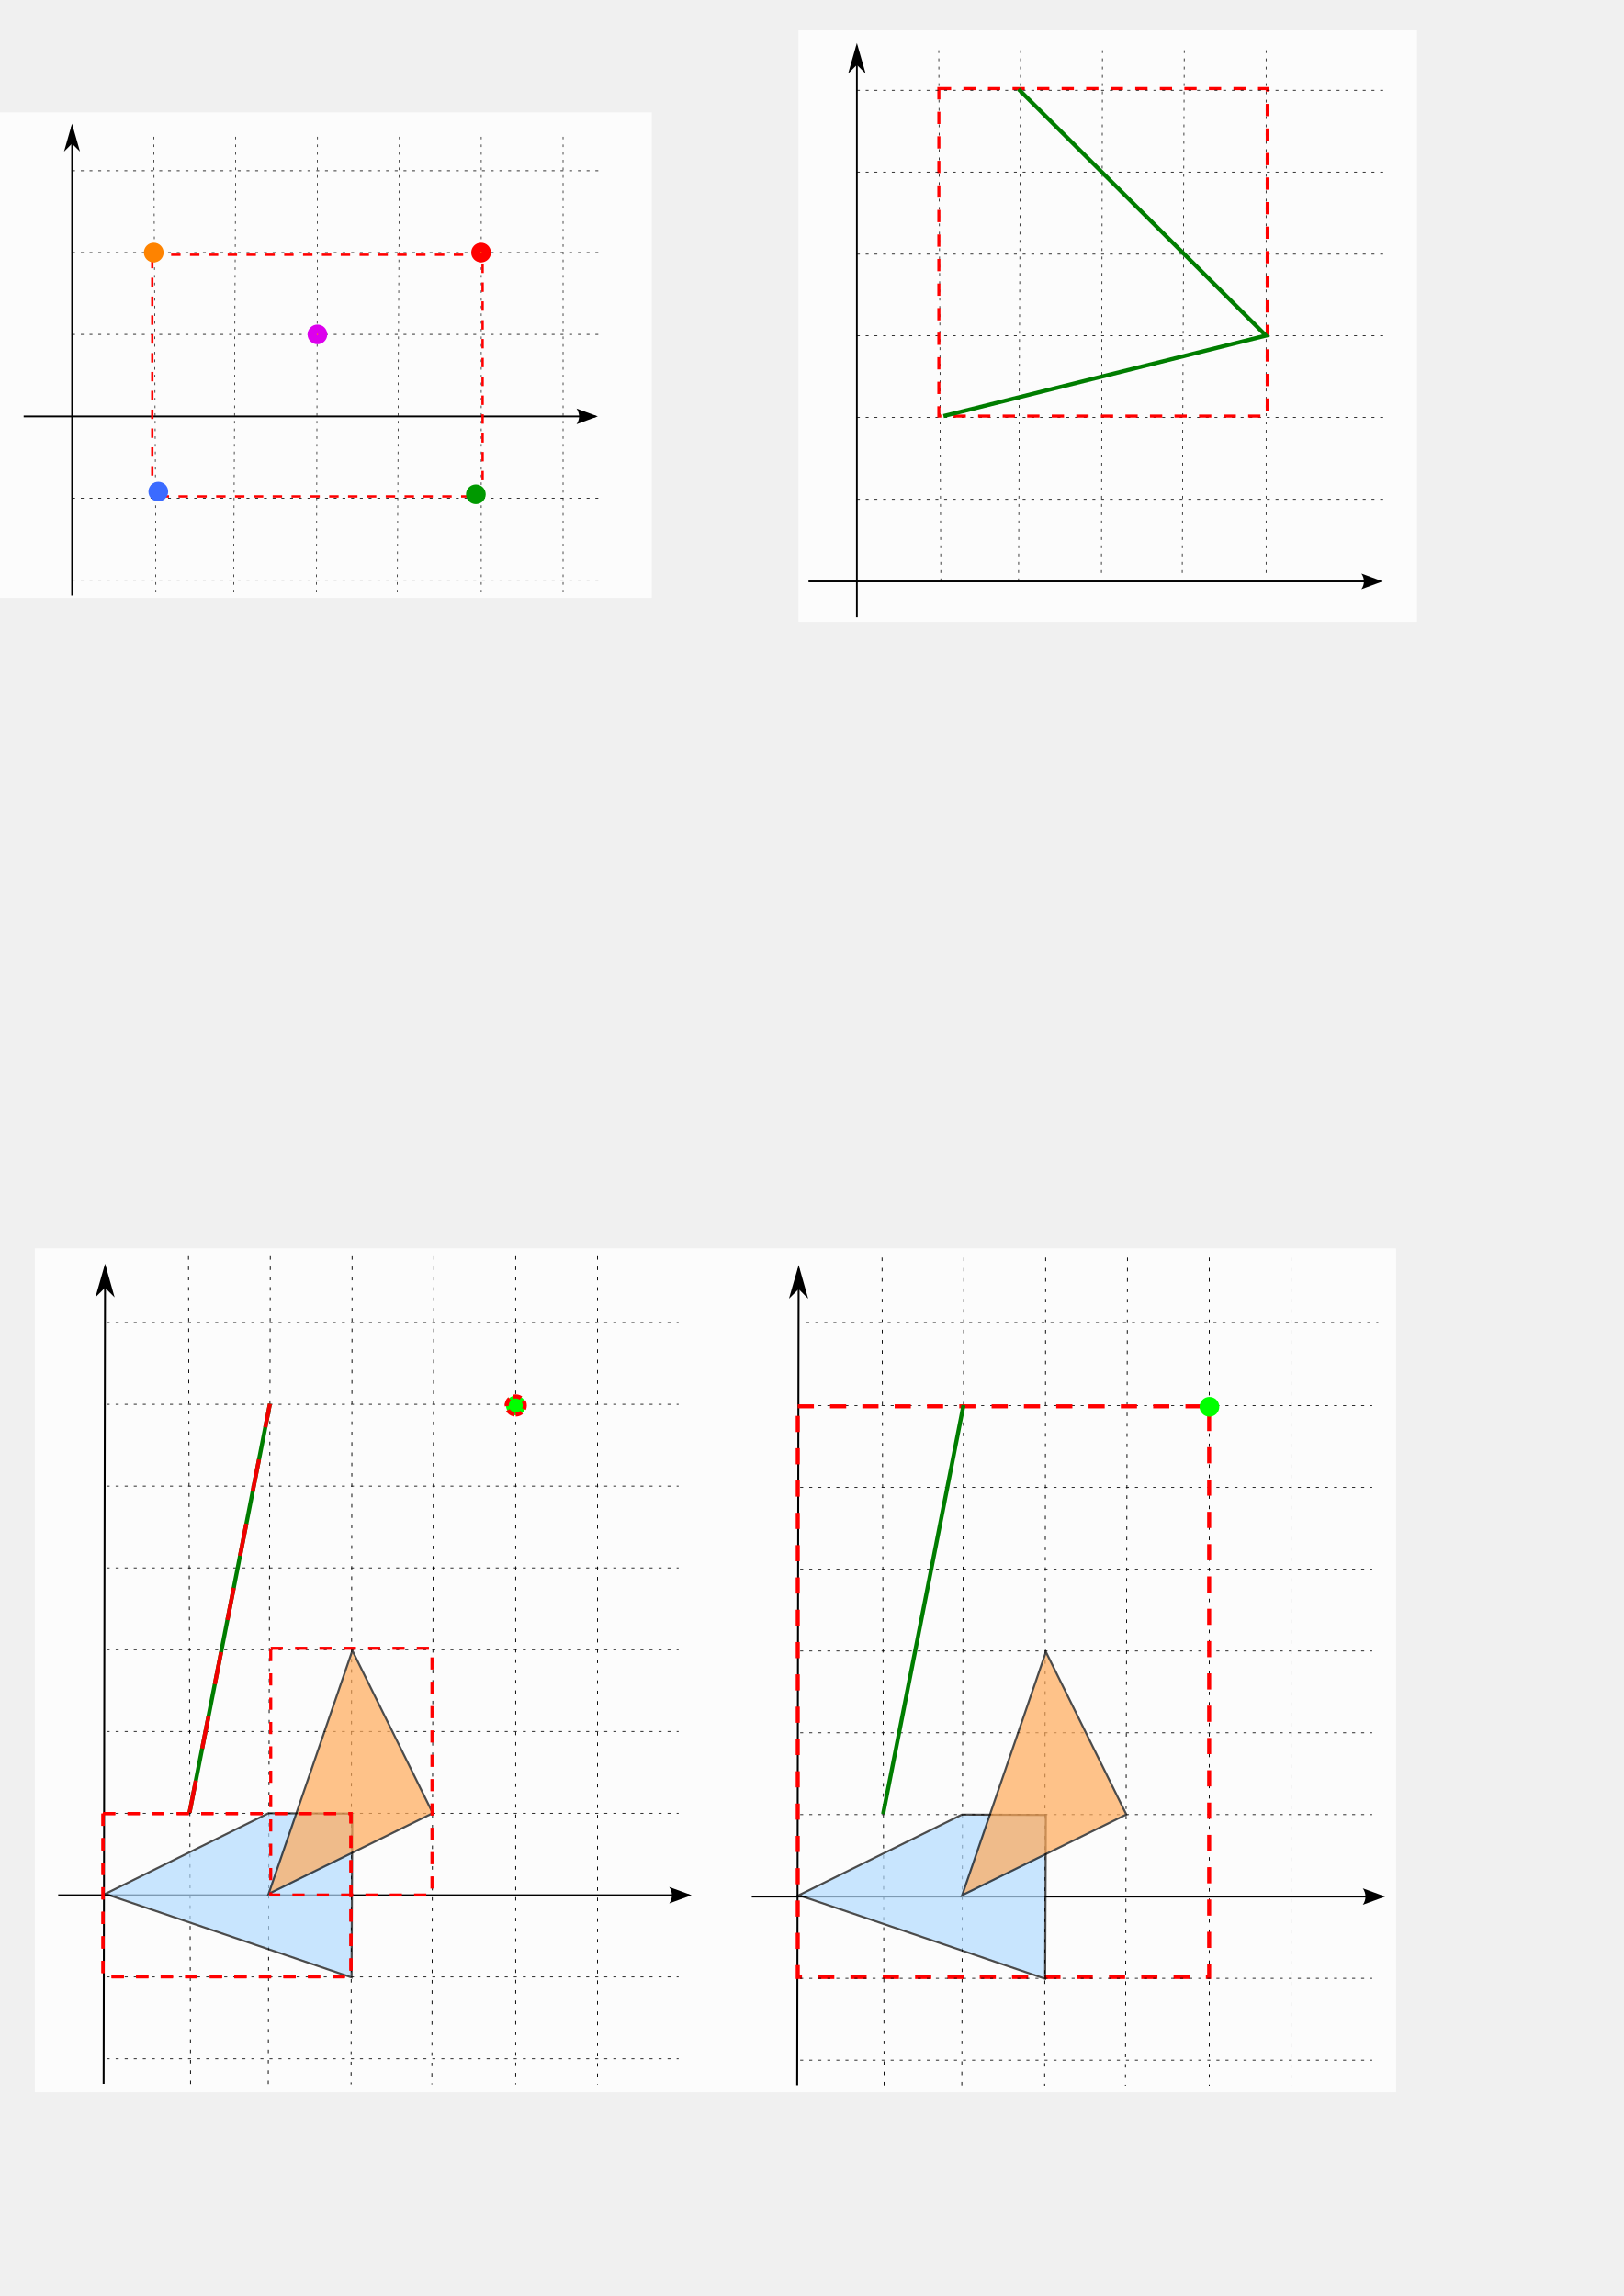
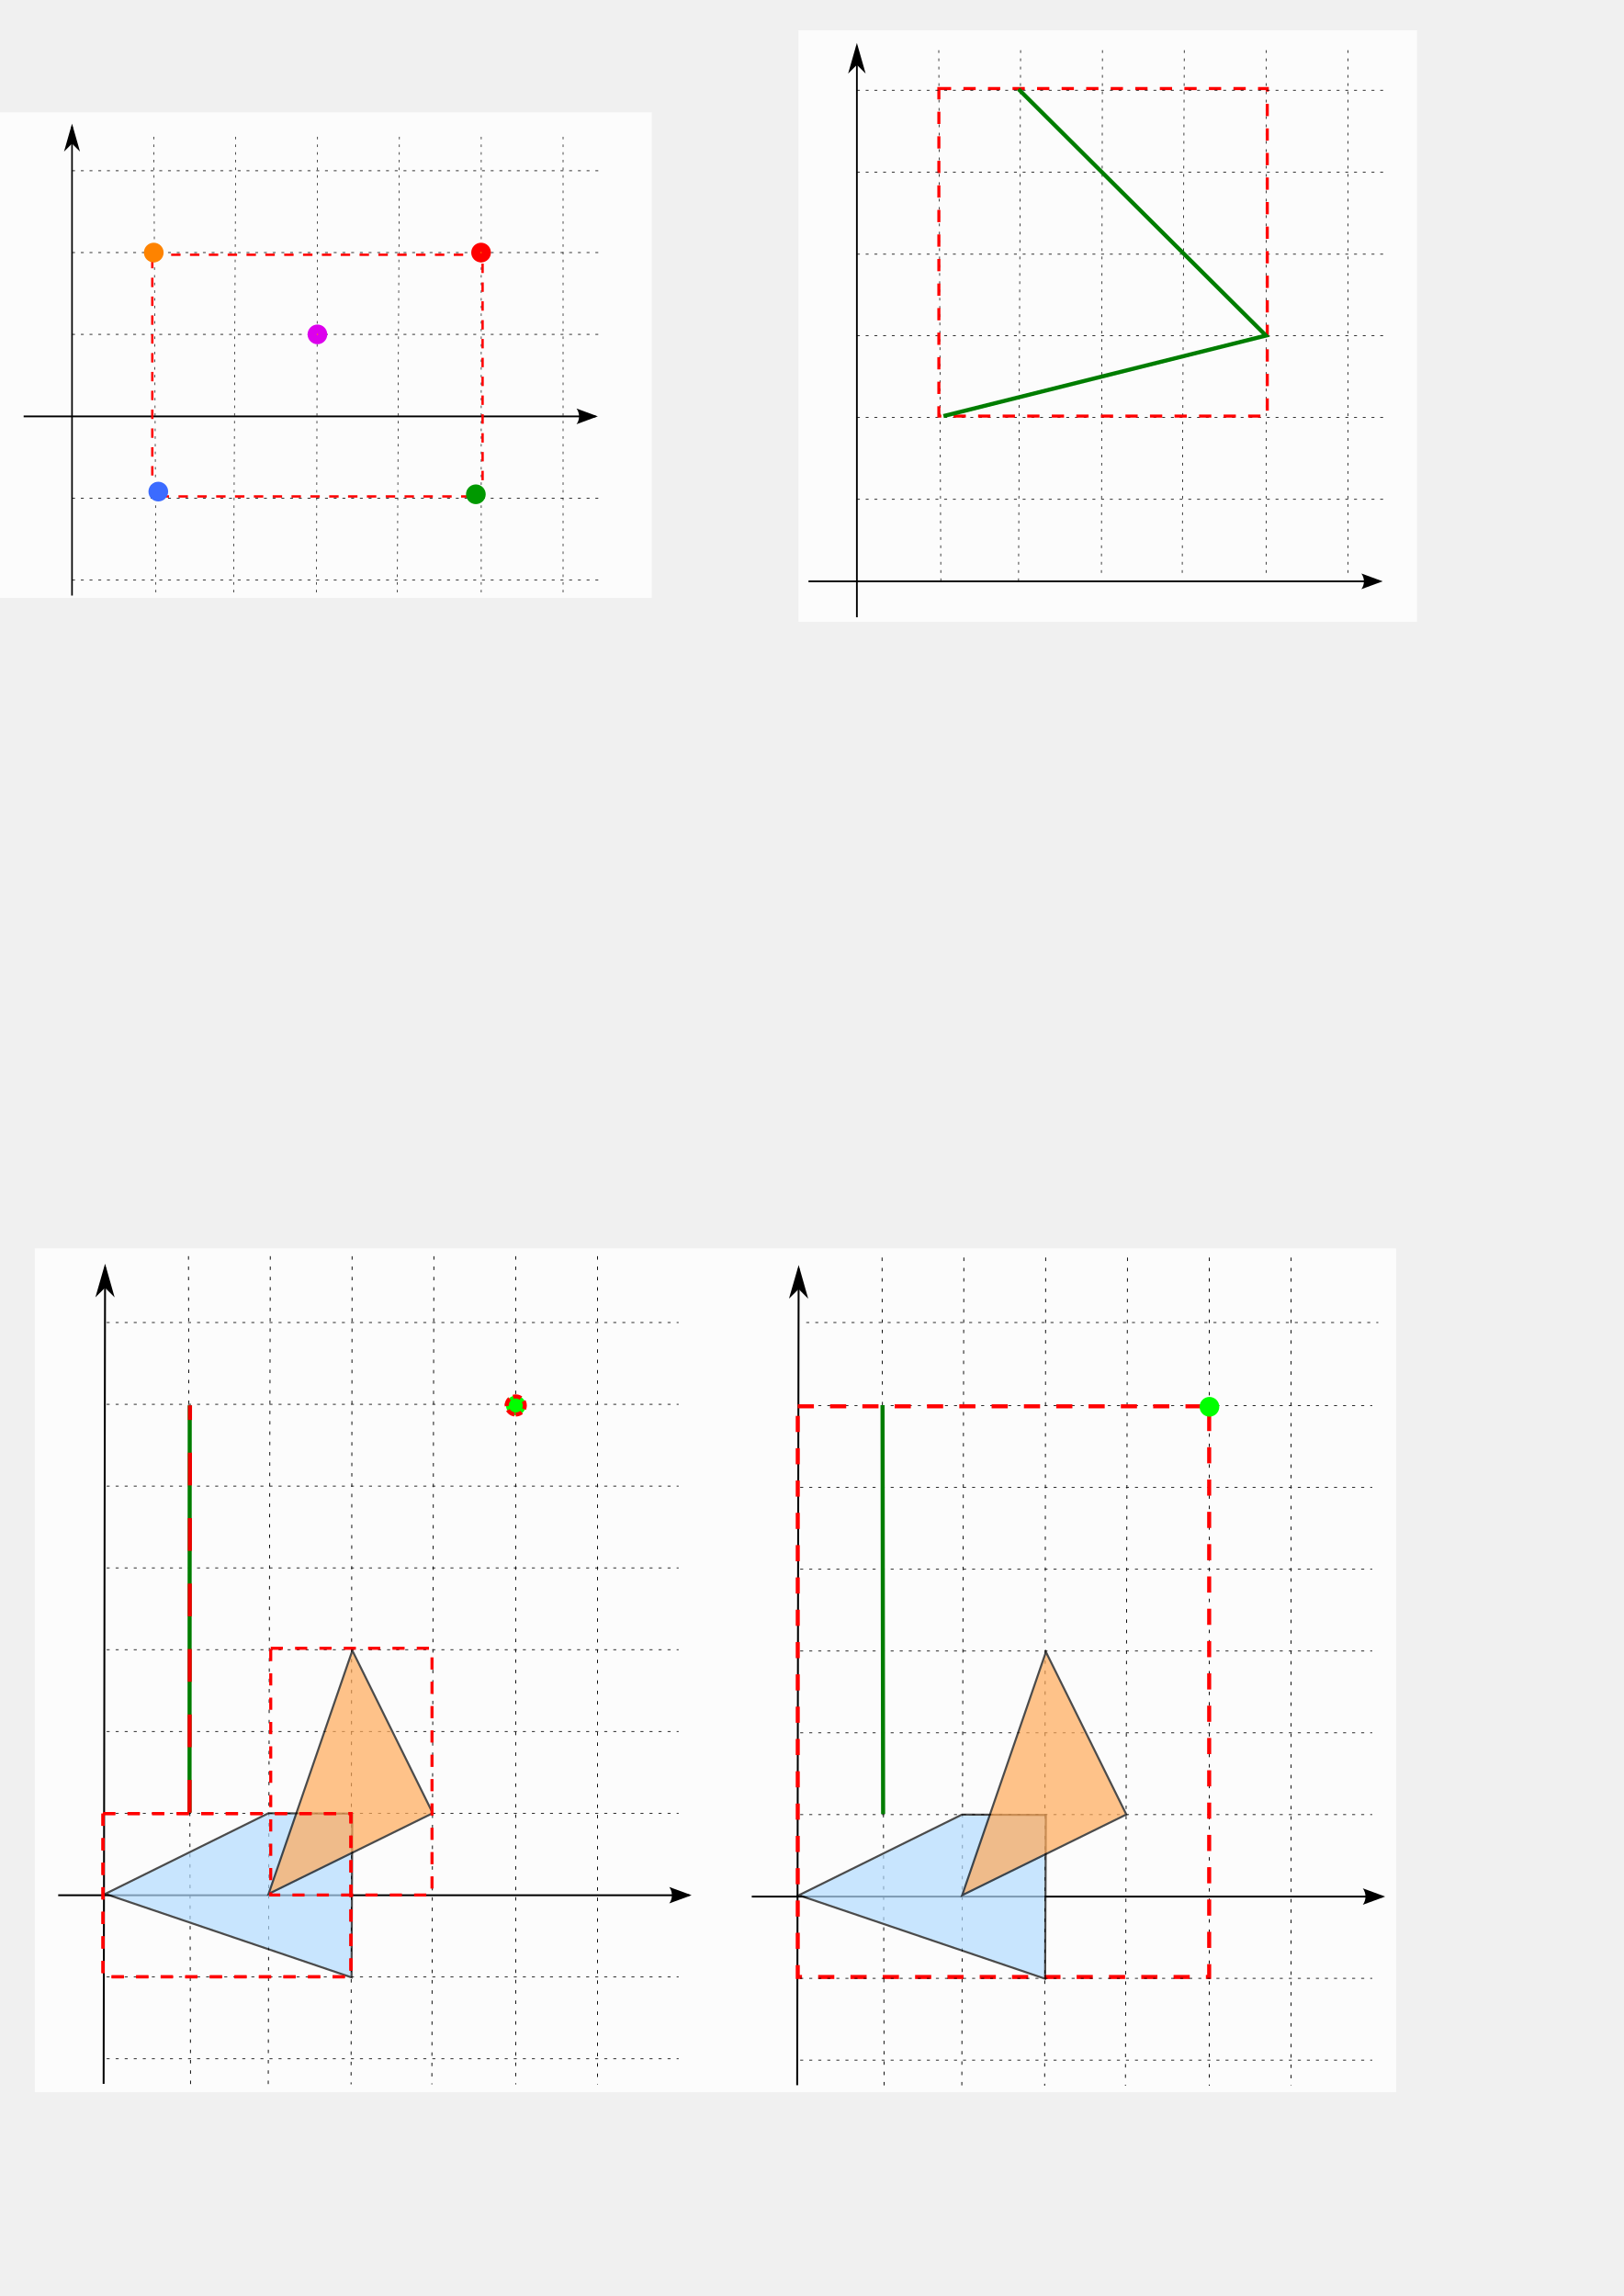
<svg xmlns="http://www.w3.org/2000/svg" xmlns:ns1="http://www.openswatchbook.org/uri/2009/osb" width="210mm" height="297mm" id="svg2" version="1.1">
  <defs id="defs4">
    <linearGradient id="linearGradient4354" ns1:paint="solid">
      <stop style="stop-color:#000000;stop-opacity:1;" offset="0" id="stop4356" />
    </linearGradient>
    <marker orient="auto" refY="0.0" refX="0.0" id="Arrow1Lstart" style="overflow:visible">
      <path id="path3824" d="M 0.0,0.0 L 5.0,-5.0 L -12.5,0.0 L 5.0,5.0 L 0.0,0.0 z " style="fill-rule:evenodd;stroke:#000000;stroke-width:1.0pt" transform="scale(0.8) translate(12.5,0)" />
    </marker>
    <marker orient="auto" refY="0.0" refX="0.0" id="Arrow2Lend" style="overflow:visible;">
      <path id="path3845" style="fill-rule:evenodd;stroke-width:0.625;stroke-linejoin:round;" d="M 8.719,4.034 L -2.207,0.016 L 8.719,-4.002 C 6.973,-1.63 6.983,1.616 8.719,4.034 z " transform="scale(1.1) rotate(180) translate(1,0)" />
    </marker>
    <marker orient="auto" refY="0" refX="0" id="Arrow2Lend-2" style="overflow:visible">
      <path id="path3845-1" style="fill-rule:evenodd;stroke-width:0.625;stroke-linejoin:round" d="M 8.719,4.034 -2.207,0.016 8.719,-4.002 c -1.745,2.372 -1.735,5.617 -6e-7,8.035 z" transform="matrix(-1.1,0,0,-1.1,-1.1,0)" />
    </marker>
    <marker orient="auto" refY="0" refX="0" id="Arrow1Lstart-4" style="overflow:visible">
      <path id="path3824-1" d="M 0,0 5,-5 -12.5,0 5,5 0,0 z" style="fill-rule:evenodd;stroke:#000000;stroke-width:1pt" transform="matrix(0.8,0,0,0.8,10,0)" />
    </marker>
    <marker orient="auto" refY="0" refX="0" id="Arrow2Lend-6" style="overflow:visible">
      <path id="path3845-2" style="fill-rule:evenodd;stroke-width:0.625;stroke-linejoin:round" d="M 8.719,4.034 -2.207,0.016 8.719,-4.002 c -1.745,2.372 -1.735,5.617 -6e-7,8.035 z" transform="matrix(-1.1,0,0,-1.1,-1.1,0)" />
    </marker>
    <marker orient="auto" refY="0" refX="0" id="Arrow1Lstart-2" style="overflow:visible">
      <path id="path3824-6" d="M 0,0 5,-5 -12.5,0 5,5 0,0 z" style="fill-rule:evenodd;stroke:#000000;stroke-width:1pt" transform="matrix(0.8,0,0,0.8,10,0)" />
    </marker>
    <marker orient="auto" refY="0" refX="0" id="Arrow2Lend-5" style="overflow:visible">
      <path id="path3845-3" style="fill-rule:evenodd;stroke-width:0.625;stroke-linejoin:round" d="M 8.719,4.034 -2.207,0.016 8.719,-4.002 c -1.745,2.372 -1.735,5.617 -6e-7,8.035 z" transform="matrix(-1.1,0,0,-1.1,-1.1,0)" />
    </marker>
    <marker orient="auto" refY="0" refX="0" id="Arrow1Lstart-3" style="overflow:visible">
      <path id="path3824-0" d="M 0,0 5,-5 -12.5,0 5,5 0,0 z" style="fill-rule:evenodd;stroke:#000000;stroke-width:1pt" transform="matrix(0.8,0,0,0.8,10,0)" />
    </marker>
  </defs>
  <g id="layer6" />
  <g id="layer1" style="display:inline">
    <rect style="opacity:0.8;fill:#ffffff;fill-opacity:1;fill-rule:nonzero;stroke:none" id="rect4177" width="665.417" height="412.56" x="17.02" y="610.331" />
    <path style="fill:none;stroke:#000000;stroke-width:0.926px;stroke-linecap:butt;stroke-linejoin:miter;stroke-opacity:1;marker-start:url(#Arrow1Lstart);marker-end:none" d="m 390.395,620.274 -0.707,399.178" id="path4179" />
    <path style="fill:none;stroke:#000000;stroke-width:0.909px;stroke-linecap:butt;stroke-linejoin:miter;stroke-opacity:1;marker-end:url(#Arrow2Lend)" d="m 367.478,927.245 308.413,0" id="path4181" />
    <path id="path4183" d="m 431.17,614.825 1,404.88" style="fill:none;stroke:#000000;stroke-width:0.42;stroke-linecap:butt;stroke-linejoin:miter;stroke-miterlimit:4;stroke-opacity:1;stroke-dasharray:1.679, 3.359;stroke-dashoffset:0" />
    <path style="fill:none;stroke:#000000;stroke-width:0.42;stroke-linecap:butt;stroke-linejoin:miter;stroke-miterlimit:4;stroke-opacity:1;stroke-dasharray:1.679, 3.359;stroke-dashoffset:0" d="m 471.158,614.825 -1,404.88" id="path4185" />
    <path id="path4187" d="m 511.145,614.825 -0.499,404.879" style="fill:none;stroke:#000000;stroke-width:0.421;stroke-linecap:butt;stroke-linejoin:miter;stroke-miterlimit:4;stroke-opacity:1;stroke-dasharray:1.683, 3.366;stroke-dashoffset:0" />
    <path style="fill:none;stroke:#000000;stroke-width:0.421;stroke-linecap:butt;stroke-linejoin:miter;stroke-miterlimit:4;stroke-opacity:1;stroke-dasharray:1.685, 3.37;stroke-dashoffset:0" d="m 551.132,614.826 -0.998,404.879" id="path4189" />
    <path id="path4191" d="m 591.12,614.825 0,404.879" style="fill:none;stroke:#000000;stroke-width:0.421;stroke-linecap:butt;stroke-linejoin:miter;stroke-miterlimit:4;stroke-opacity:1;stroke-dasharray:1.685, 3.369;stroke-dashoffset:0" />
    <path id="path4193" d="m 391.148,887.168 279.631,0" style="fill:none;stroke:#000000;stroke-width:0.369;stroke-linecap:butt;stroke-linejoin:miter;stroke-miterlimit:4;stroke-opacity:1;stroke-dasharray:1.474, 2.949;stroke-dashoffset:0" />
    <path style="fill:none;stroke:#000000;stroke-width:0.369;stroke-linecap:butt;stroke-linejoin:miter;stroke-miterlimit:4;stroke-opacity:1;stroke-dasharray:1.474, 2.949;stroke-dashoffset:0" d="m 391.148,847.179 279.631,0" id="path4195" />
    <path id="path4197" d="m 391.148,807.191 279.631,0" style="fill:none;stroke:#000000;stroke-width:0.369;stroke-linecap:butt;stroke-linejoin:miter;stroke-miterlimit:4;stroke-opacity:1;stroke-dasharray:1.474, 2.949;stroke-dashoffset:0" />
    <path style="fill:none;stroke:#000000;stroke-width:0.369;stroke-linecap:butt;stroke-linejoin:miter;stroke-miterlimit:4;stroke-opacity:1;stroke-dasharray:1.474, 2.949;stroke-dashoffset:0" d="m 391.148,767.202 279.631,0" id="path4199" />
    <path id="path4201" d="m 391.148,727.214 279.631,0" style="fill:none;stroke:#000000;stroke-width:0.369;stroke-linecap:butt;stroke-linejoin:miter;stroke-miterlimit:4;stroke-opacity:1;stroke-dasharray:1.474, 2.949;stroke-dashoffset:0" />
    <flowRoot xml:space="preserve" id="flowRoot4203" style="font-size:40px;font-style:normal;font-weight:normal;line-height:125%;letter-spacing:0px;word-spacing:0px;fill:#000000;fill-opacity:1;stroke:none;font-family:Sans" transform="matrix(0.6167409,0,0,0.6167409,348.8101,539.5566)">
      <flowRegion id="flowRegion4205">
        <rect id="rect4207" width="121.218" height="48.487" x="487.399" y="626.078" />
      </flowRegion>
      <flowPara id="flowPara4209" style="font-style:italic">x</flowPara>
    </flowRoot>
    <flowRoot transform="matrix(0.2611037,0,0,0.2611037,241.3217,767.8493)" style="font-size:40px;font-style:normal;font-weight:normal;line-height:125%;letter-spacing:0px;word-spacing:0px;fill:#000000;fill-opacity:1;stroke:none;font-family:Sans" id="flowRoot4219" xml:space="preserve">
      <flowRegion id="flowRegion4221">
        <rect y="626.078" x="487.399" height="48.487" width="121.218" id="rect4223" />
      </flowRegion>
      <flowPara style="font-style:italic" id="flowPara4225">0,0</flowPara>
    </flowRoot>
    <path style="fill:none;stroke:#000000;stroke-width:0.421;stroke-linecap:butt;stroke-linejoin:miter;stroke-miterlimit:4;stroke-opacity:1;stroke-dasharray:1.686, 3.372;stroke-dashoffset:0" d="m 631.108,614.826 0,404.878" id="path4235" />
    <path id="path4251" d="m 391.148,687.226 279.631,0" style="fill:none;stroke:#000000;stroke-width:0.369;stroke-linecap:butt;stroke-linejoin:miter;stroke-miterlimit:4;stroke-opacity:1;stroke-dasharray:1.474, 2.949;stroke-dashoffset:0" />
    <rect style="fill:none;stroke:#ff0000;stroke-width:1.974;stroke-miterlimit:4;stroke-opacity:1;stroke-dasharray:7.897, 7.897;stroke-dashoffset:0" id="rect4352" width="201.113" height="278.998" x="389.955" y="687.546" />
    <rect y="54.919" x="-0" height="237.417" width="318.61" id="rect3033" style="opacity:0.8;fill:#ffffff;fill-opacity:1;fill-rule:nonzero;stroke:none" />
    <path id="path3035" d="m 35.204,61.942 0,229.23" style="fill:none;stroke:#000000;stroke-width:0.77px;stroke-linecap:butt;stroke-linejoin:miter;stroke-opacity:1;marker-start:url(#Arrow1Lstart);marker-end:none" />
    <path id="path3037" d="m 11.559,203.577 279.521,0" style="fill:none;stroke:#000000;stroke-width:0.867px;stroke-linecap:butt;stroke-linejoin:miter;stroke-opacity:1;marker-end:url(#Arrow2Lend)" />
    <path style="fill:none;stroke:#000000;stroke-width:0.313;stroke-linecap:butt;stroke-linejoin:miter;stroke-miterlimit:4;stroke-opacity:1;stroke-dasharray:1.251, 2.503;stroke-dashoffset:0" d="m 75.218,66.875 1,224.687" id="path3039" />
    <path id="path3041" d="m 115.223,66.875 -1,224.687" style="fill:none;stroke:#000000;stroke-width:0.313;stroke-linecap:butt;stroke-linejoin:miter;stroke-miterlimit:4;stroke-opacity:1;stroke-dasharray:1.251, 2.503;stroke-dashoffset:0" />
    <path style="fill:none;stroke:#000000;stroke-width:0.313;stroke-linecap:butt;stroke-linejoin:miter;stroke-miterlimit:4;stroke-opacity:1;stroke-dasharray:1.251, 2.503;stroke-dashoffset:0" d="m 155.228,66.875 -0.5,223.29" id="path3043" />
    <path id="path3045" d="m 195.233,66.875 -1,222.941" style="fill:none;stroke:#000000;stroke-width:0.313;stroke-linecap:butt;stroke-linejoin:miter;stroke-miterlimit:4;stroke-opacity:1;stroke-dasharray:1.251, 2.503;stroke-dashoffset:0" />
    <path style="fill:none;stroke:#000000;stroke-width:0.313;stroke-linecap:butt;stroke-linejoin:miter;stroke-miterlimit:4;stroke-opacity:1;stroke-dasharray:1.251, 2.503;stroke-dashoffset:0" d="m 235.238,66.875 0,223.29" id="path3047" />
    <path style="fill:none;stroke:#000000;stroke-width:0.355;stroke-linecap:butt;stroke-linejoin:miter;stroke-miterlimit:4;stroke-opacity:1;stroke-dasharray:1.421, 2.842;stroke-dashoffset:0" d="m 35.243,163.473 259.645,0" id="path3049" />
    <path id="path3051" d="m 35.243,123.474 259.645,0" style="fill:none;stroke:#000000;stroke-width:0.355;stroke-linecap:butt;stroke-linejoin:miter;stroke-miterlimit:4;stroke-opacity:1;stroke-dasharray:1.421, 2.842;stroke-dashoffset:0" />
    <path style="fill:none;stroke:#000000;stroke-width:0.355;stroke-linecap:butt;stroke-linejoin:miter;stroke-miterlimit:4;stroke-opacity:1;stroke-dasharray:1.421, 2.842;stroke-dashoffset:0" d="m 35.243,83.474 259.645,0" id="path3053" />
    <path style="fill:none;stroke:#000000;stroke-width:0.355;stroke-linecap:butt;stroke-linejoin:miter;stroke-miterlimit:4;stroke-opacity:1;stroke-dasharray:1.421, 2.842;stroke-dashoffset:0" d="m 35.243,283.625 259.645,0" id="path3057" />
    <flowRoot transform="matrix(0.6167409,0,0,0.6167409,-31.08807,-188.1117)" style="font-size:32.429px;font-style:normal;font-weight:normal;line-height:125%;letter-spacing:0px;word-spacing:0px;fill:#000000;fill-opacity:1;stroke:none;font-family:Sans" id="flowRoot3059" xml:space="preserve">
      <flowRegion id="flowRegion3061">
        <rect y="626.078" x="487.399" height="48.487" width="121.218" id="rect3063" style="font-size:32.429px" />
      </flowRegion>
      <flowPara style="font-size:32.429px;font-style:italic" id="flowPara3065">x</flowPara>
    </flowRoot>
    <flowRoot xml:space="preserve" id="flowRoot3067" style="font-size:40px;font-style:normal;font-weight:normal;line-height:125%;letter-spacing:0px;word-spacing:0px;fill:#000000;fill-opacity:1;stroke:none;font-family:Sans" transform="matrix(0.6167409,0,0,0.6167409,-283.8298,-321.7631)">
      <flowRegion id="flowRegion3069">
        <rect id="rect3071" width="121.218" height="48.487" x="487.399" y="626.078" />
      </flowRegion>
      <flowPara id="flowPara3073" style="font-size:32.429px;font-style:italic">y</flowPara>
    </flowRoot>
    <flowRoot xml:space="preserve" id="flowRoot3075" style="font-size:40px;font-style:normal;font-weight:normal;line-height:125%;letter-spacing:0px;word-spacing:0px;fill:#000000;fill-opacity:1;stroke:none;font-family:Sans" transform="matrix(0.2611037,0,0,0.2611037,-114.5765,44.18104)">
      <flowRegion id="flowRegion3077">
        <rect id="rect3079" width="121.218" height="48.487" x="487.399" y="626.078" />
      </flowRegion>
      <flowPara id="flowPara3081" style="font-style:italic">0,0</flowPara>
    </flowRoot>
    <path id="path3083" d="m 275.243,66.875 0,222.941" style="fill:none;stroke:#000000;stroke-width:0.313;stroke-linecap:butt;stroke-linejoin:miter;stroke-miterlimit:4;stroke-opacity:1;stroke-dasharray:1.251, 2.503;stroke-dashoffset:0" />
    <path style="fill:none;stroke:#000000;stroke-width:0.355;stroke-linecap:butt;stroke-linejoin:miter;stroke-miterlimit:4;stroke-opacity:1;stroke-dasharray:1.421, 2.842;stroke-dashoffset:0" d="m 35.243,243.626 259.645,0" id="path3089" />
    <rect y="124.551" x="74.448" height="118.155" width="161.451" id="rect3097" style="fill:none;stroke:#ff0000;stroke-width:1.151;stroke-miterlimit:4;stroke-opacity:1;stroke-dasharray:4.605, 4.605;stroke-dashoffset:0" />
    <path style="fill:none;stroke:#000000;stroke-width:0.369;stroke-linecap:butt;stroke-linejoin:miter;stroke-miterlimit:4;stroke-opacity:1;stroke-dasharray:1.474, 2.949;stroke-dashoffset:0" d="m 391.148,1007.199 279.631,0" id="path3951" />
    <path id="path3953" d="m 391.148,967.21 279.631,0" style="fill:none;stroke:#000000;stroke-width:0.369;stroke-linecap:butt;stroke-linejoin:miter;stroke-miterlimit:4;stroke-opacity:1;stroke-dasharray:1.474, 2.949;stroke-dashoffset:0" />
    <path style="opacity:0.7;fill:#b2dcff;fill-opacity:1;stroke:#000000;stroke-width:1px;stroke-linecap:butt;stroke-linejoin:miter;stroke-opacity:1" d="m 390.497,926.581 120.385,40.835 0.354,-80.08 -41.012,-0.177 z" id="path3957" />
    <rect y="14.801" x="390.316" height="289.199" width="302.336" id="rect3033-9" style="opacity:0.8;fill:#ffffff;fill-opacity:1;fill-rule:nonzero;stroke:none;display:inline" />
    <path id="path3035-8" d="m 418.863,22.629 0,279.156" style="fill:none;stroke:#000000;stroke-width:0.844px;stroke-linecap:butt;stroke-linejoin:miter;stroke-opacity:1;marker-start:url(#Arrow1Lstart);marker-end:none;display:inline" />
    <path id="path3037-9" d="m 395.218,284.227 279.521,0" style="fill:none;stroke:#000000;stroke-width:0.867px;stroke-linecap:butt;stroke-linejoin:miter;stroke-opacity:1;marker-end:url(#Arrow2Lend);display:inline" />
    <path style="fill:none;stroke:#000000;stroke-width:0.336;stroke-linecap:butt;stroke-linejoin:miter;stroke-miterlimit:4;stroke-opacity:1;stroke-dasharray:1.345, 2.69;stroke-dashoffset:0;display:inline" d="m 458.889,24.536 1,259.664" id="path3039-6" />
    <path id="path3041-9" d="M 498.889,24.536 497.889,284.2" style="fill:none;stroke:#000000;stroke-width:0.336;stroke-linecap:butt;stroke-linejoin:miter;stroke-miterlimit:4;stroke-opacity:1;stroke-dasharray:1.345, 2.69;stroke-dashoffset:0;display:inline" />
    <path style="fill:none;stroke:#000000;stroke-width:0.336;stroke-linecap:butt;stroke-linejoin:miter;stroke-miterlimit:4;stroke-opacity:1;stroke-dasharray:1.345, 2.69;stroke-dashoffset:0;display:inline" d="M 538.889,24.536 538.389,282.586" id="path3043-4" />
    <path id="path3045-2" d="M 578.889,24.536 577.889,282.182" style="fill:none;stroke:#000000;stroke-width:0.336;stroke-linecap:butt;stroke-linejoin:miter;stroke-miterlimit:4;stroke-opacity:1;stroke-dasharray:1.345, 2.69;stroke-dashoffset:0;display:inline" />
    <path style="fill:none;stroke:#000000;stroke-width:0.336;stroke-linecap:butt;stroke-linejoin:miter;stroke-miterlimit:4;stroke-opacity:1;stroke-dasharray:1.345, 2.69;stroke-dashoffset:0;display:inline" d="m 618.89,24.536 0,258.049" id="path3047-4" />
    <path style="fill:none;stroke:#000000;stroke-width:0.355;stroke-linecap:butt;stroke-linejoin:miter;stroke-miterlimit:4;stroke-opacity:1;stroke-dasharray:1.421, 2.842;stroke-dashoffset:0;display:inline" d="m 418.902,244.123 259.645,0" id="path3049-9" />
    <path id="path3051-6" d="m 418.902,204.124 259.645,0" style="fill:none;stroke:#000000;stroke-width:0.355;stroke-linecap:butt;stroke-linejoin:miter;stroke-miterlimit:4;stroke-opacity:1;stroke-dasharray:1.421, 2.842;stroke-dashoffset:0;display:inline" />
    <path style="fill:none;stroke:#000000;stroke-width:0.355;stroke-linecap:butt;stroke-linejoin:miter;stroke-miterlimit:4;stroke-opacity:1;stroke-dasharray:1.421, 2.842;stroke-dashoffset:0;display:inline" d="m 418.902,164.124 259.645,0" id="path3053-8" />
    <flowRoot transform="matrix(0.6167409,0,0,0.6167409,352.5709,-107.4618)" style="font-size:32.429px;font-style:normal;font-weight:normal;line-height:125%;letter-spacing:0px;word-spacing:0px;fill:#000000;fill-opacity:1;stroke:none;display:inline;font-family:Sans" id="flowRoot3059-7" xml:space="preserve">
      <flowRegion id="flowRegion3061-7">
        <rect y="626.078" x="487.399" height="48.487" width="121.218" id="rect3063-5" style="font-size:32.429px" />
      </flowRegion>
      <flowPara style="font-size:32.429px;font-style:italic" id="flowPara3065-2">x</flowPara>
    </flowRoot>
    <flowRoot xml:space="preserve" id="flowRoot3067-8" style="font-size:40px;font-style:normal;font-weight:normal;line-height:125%;letter-spacing:0px;word-spacing:0px;fill:#000000;fill-opacity:1;stroke:none;display:inline;font-family:Sans" transform="matrix(0.6167409,0,0,0.6167409,99.82909,-355.1132)">
      <flowRegion id="flowRegion3069-6">
        <rect id="rect3071-6" width="121.218" height="48.487" x="487.399" y="626.078" />
      </flowRegion>
      <flowPara id="flowPara3073-7" style="font-size:32.429px;font-style:italic">y</flowPara>
    </flowRoot>
    <flowRoot xml:space="preserve" id="flowRoot3075-1" style="font-size:40px;font-style:normal;font-weight:normal;line-height:125%;letter-spacing:0px;word-spacing:0px;fill:#000000;fill-opacity:1;stroke:none;display:inline;font-family:Sans" transform="matrix(0.2611037,0,0,0.2611037,269.0824,124.8309)">
      <flowRegion id="flowRegion3077-5">
        <rect id="rect3079-6" width="121.218" height="48.487" x="487.399" y="626.078" />
      </flowRegion>
      <flowPara id="flowPara3081-6" style="font-style:italic">0,0</flowPara>
    </flowRoot>
    <path id="path3083-6" d="m 658.89,24.536 0,257.645" style="fill:none;stroke:#000000;stroke-width:0.336;stroke-linecap:butt;stroke-linejoin:miter;stroke-miterlimit:4;stroke-opacity:1;stroke-dasharray:1.345, 2.69;stroke-dashoffset:0;display:inline" />
    <path style="fill:none;stroke:#000000;stroke-width:0.355;stroke-linecap:butt;stroke-linejoin:miter;stroke-miterlimit:4;stroke-opacity:1;stroke-dasharray:1.421, 2.842;stroke-dashoffset:0;display:inline" d="m 418.902,124.276 259.645,0" id="path3089-3" />
    <rect y="43.292" x="458.939" height="160.135" width="160.526" id="rect3097-8" style="fill:none;stroke:#ff0000;stroke-width:1.5;stroke-miterlimit:4;stroke-opacity:1;stroke-dasharray:6, 6;stroke-dashoffset:0;display:inline" />
    <flowRoot xml:space="preserve" id="flowRoot3109-4" style="font-size:40px;font-style:normal;font-weight:normal;line-height:125%;letter-spacing:0px;word-spacing:0px;fill:#000000;fill-opacity:1;stroke:none;display:inline;font-family:Sans" transform="translate(312.6176,-82.39651)">
      <flowRegion id="flowRegion3111-7">
        <rect id="rect3113-1" width="139" height="49" x="106" y="47.362" />
      </flowRegion>
      <flowPara id="flowPara3115-3" style="font-size:28px">Case2</flowPara>
    </flowRoot>
    <path style="fill:none;stroke:#000000;stroke-width:0.355;stroke-linecap:butt;stroke-linejoin:miter;stroke-miterlimit:4;stroke-opacity:1;stroke-dasharray:1.421, 2.842;stroke-dashoffset:0;display:inline" d="m 418.902,84.124 259.645,0" id="path4276" />
    <path id="path4278" d="m 418.902,44.124 259.645,0" style="fill:none;stroke:#000000;stroke-width:0.355;stroke-linecap:butt;stroke-linejoin:miter;stroke-miterlimit:4;stroke-opacity:1;stroke-dasharray:1.421, 2.842;stroke-dashoffset:0;display:inline" />
    <flowRoot xml:space="preserve" id="flowRoot3150" style="font-size:24px;font-style:normal;font-weight:normal;line-height:125%;letter-spacing:0px;word-spacing:0px;fill:#000000;fill-opacity:1;stroke:none;font-family:Sans" transform="translate(83.69115,-464.4859)">
      <flowRegion id="flowRegion3152">
        <rect id="rect3154" width="167.382" height="34.523" x="29.292" y="1079.562" style="font-size:24px" />
      </flowRegion>
      <flowPara id="flowPara3156">ST_Envelope</flowPara>
    </flowRoot>
    <flowRoot xml:space="preserve" id="flowRoot3150-5" style="font-size:24px;font-style:normal;font-weight:normal;line-height:125%;letter-spacing:0px;word-spacing:0px;fill:#000000;fill-opacity:1;stroke:none;display:inline;font-family:Sans" transform="translate(441.3848,-465.3832)">
      <flowRegion id="flowRegion3152-4">
        <rect id="rect3154-0" width="167.382" height="34.523" x="29.292" y="1079.562" style="font-size:24px" />
      </flowRegion>
      <flowPara id="flowPara3156-3">ST_Extent</flowPara>
    </flowRoot>
  </g>
  <g id="layer2" />
  <g id="layer5" style="display:inline">
    <path style="fill:#00ff00;fill-opacity:1;fill-rule:nonzero;stroke:#00ff00;stroke-width:6.263;stroke-miterlimit:4;stroke-opacity:1;stroke-dasharray:none;display:inline" id="path3519" d="m 331.071,401.826 a 3.571,3.571 0 1 1 -7.143,0 3.571,3.571 0 1 1 7.143,0 z" transform="matrix(0,0.7185613,-0.7185613,0,879.9333,452.4598)" />
    <path style="fill:#fe8300;fill-opacity:1;fill-rule:nonzero;stroke:#fe8300;stroke-width:6.263;stroke-miterlimit:4;stroke-opacity:1;stroke-dasharray:none" id="path3099" d="m 331.071,401.826 a 3.571,3.571 0 1 1 -7.143,0 3.571,3.571 0 1 1 7.143,0 z" transform="matrix(0,0.7185613,-0.7185613,0,363.8953,-111.845)" />
    <path style="fill:#3b6bff;fill-opacity:1;fill-rule:nonzero;stroke:#3b6bff;stroke-width:6.263;stroke-miterlimit:4;stroke-opacity:1;stroke-dasharray:none;display:inline" id="path3101" d="m 331.071,401.826 a 3.571,3.571 0 1 1 -7.143,0 3.571,3.571 0 1 1 7.143,0 z" transform="matrix(0,0.7185613,-0.7185613,0,366.1187,5.01443)" />
    <path style="fill:#009900;fill-opacity:1;fill-rule:nonzero;stroke:#009900;stroke-width:6.263;stroke-miterlimit:4;stroke-opacity:1;stroke-dasharray:none;display:inline" id="path3105" d="m 331.071,401.826 a 3.571,3.571 0 1 1 -7.143,0 3.571,3.571 0 1 1 7.143,0 z" transform="matrix(0,0.7185613,-0.7185613,0,521.3426,6.324149)" />
    <rect y="244.608" x="180.416" height="123.037" width="359.917" id="rect3107" style="opacity:0;fill:#000000;fill-opacity:1;stroke:#ff0000;stroke-width:1;stroke-miterlimit:4;stroke-opacity:1;stroke-dasharray:4, 4;stroke-dashoffset:0" />
    <flowRoot xml:space="preserve" id="flowRoot3109" style="font-size:40px;font-style:normal;font-weight:normal;line-height:125%;letter-spacing:0px;word-spacing:0px;fill:#000000;fill-opacity:1;stroke:none;font-family:Sans" transform="translate(-91.01413,-40.79944)">
      <flowRegion id="flowRegion3111">
        <rect id="rect3113" width="139" height="49" x="106" y="47.362" />
      </flowRegion>
      <flowPara id="flowPara3115" style="font-size:28px">Case1</flowPara>
    </flowRoot>
    <flowRoot xml:space="preserve" id="flowRoot3117" style="font-size:40px;font-style:normal;font-weight:normal;line-height:125%;letter-spacing:0px;word-spacing:0px;fill:#000000;fill-opacity:1;stroke:none;font-family:Sans">
      <flowRegion id="flowRegion3119">
        <rect id="rect3121" width="92" height="44" x="73" y="525.362" />
      </flowRegion>
      <flowPara id="flowPara3123">Case</flowPara>
    </flowRoot>
    <flowRoot xml:space="preserve" id="flowRoot3125" style="font-size:40px;font-style:normal;font-weight:normal;line-height:125%;letter-spacing:0px;word-spacing:0px;fill:#000000;fill-opacity:1;stroke:none;font-family:Sans" transform="translate(-83.24576,32.7853)">
      <flowRegion id="flowRegion3127">
        <rect id="rect3129" width="76" height="32" x="107" y="511.362" />
      </flowRegion>
      <flowPara id="flowPara3131" style="font-size:24px">Case3</flowPara>
    </flowRoot>
-     <path style="fill:none;stroke:#007d00;stroke-width:2;stroke-linecap:butt;stroke-linejoin:miter;stroke-miterlimit:4;stroke-opacity:1;stroke-dasharray:none" d="M 431.684,886.871 470.982,686.987" id="path3133" />
+     <path style="fill:none;stroke:#007d00;stroke-width:2;stroke-linecap:butt;stroke-linejoin:miter;stroke-miterlimit:4;stroke-opacity:1;stroke-dasharray:none" d="M 431.684,886.871 431.406,686.987" id="path3133" />
    <path style="opacity:0.7;fill:#ffaa59;fill-opacity:1;stroke:#000000;stroke-width:1px;stroke-linecap:butt;stroke-linejoin:miter;stroke-opacity:1" d="m 470.33,926.573 40.939,-118.939 39.298,79.47 z" id="path3947" />
    <path style="fill:none;stroke:#000000;stroke-width:0.926px;stroke-linecap:butt;stroke-linejoin:miter;stroke-opacity:1;marker-start:url(#Arrow1Lstart);marker-end:none;display:inline" d="m 51.36,619.617 -0.707,399.178" id="path4179-6" />
    <path style="fill:none;stroke:#000000;stroke-width:0.909px;stroke-linecap:butt;stroke-linejoin:miter;stroke-opacity:1;marker-end:url(#Arrow2Lend);display:inline" d="m 28.443,926.589 308.413,0" id="path4181-0" />
    <path id="path4183-9" d="M 92.135,614.168 93.135,1019.048" style="fill:none;stroke:#000000;stroke-width:0.42;stroke-linecap:butt;stroke-linejoin:miter;stroke-miterlimit:4;stroke-opacity:1;stroke-dasharray:1.679, 3.359;stroke-dashoffset:0;display:inline" />
    <path style="fill:none;stroke:#000000;stroke-width:0.42;stroke-linecap:butt;stroke-linejoin:miter;stroke-miterlimit:4;stroke-opacity:1;stroke-dasharray:1.679, 3.359;stroke-dashoffset:0;display:inline" d="m 132.123,614.168 -1,404.88" id="path4185-9" />
    <path id="path4187-0" d="m 172.11,614.169 -0.499,404.879" style="fill:none;stroke:#000000;stroke-width:0.421;stroke-linecap:butt;stroke-linejoin:miter;stroke-miterlimit:4;stroke-opacity:1;stroke-dasharray:1.683, 3.366;stroke-dashoffset:0;display:inline" />
    <path style="fill:none;stroke:#000000;stroke-width:0.421;stroke-linecap:butt;stroke-linejoin:miter;stroke-miterlimit:4;stroke-opacity:1;stroke-dasharray:1.685, 3.37;stroke-dashoffset:0;display:inline" d="m 212.097,614.169 -0.998,404.879" id="path4189-4" />
    <path id="path4191-9" d="m 252.085,614.168 0,404.879" style="fill:none;stroke:#000000;stroke-width:0.421;stroke-linecap:butt;stroke-linejoin:miter;stroke-miterlimit:4;stroke-opacity:1;stroke-dasharray:1.685, 3.369;stroke-dashoffset:0;display:inline" />
    <path id="path4193-9" d="m 52.113,886.511 279.631,0" style="fill:none;stroke:#000000;stroke-width:0.369;stroke-linecap:butt;stroke-linejoin:miter;stroke-miterlimit:4;stroke-opacity:1;stroke-dasharray:1.474, 2.949;stroke-dashoffset:0;display:inline" />
    <path style="fill:none;stroke:#000000;stroke-width:0.369;stroke-linecap:butt;stroke-linejoin:miter;stroke-miterlimit:4;stroke-opacity:1;stroke-dasharray:1.474, 2.949;stroke-dashoffset:0;display:inline" d="m 52.113,846.522 279.631,0" id="path4195-3" />
    <path id="path4197-6" d="m 52.113,806.534 279.631,0" style="fill:none;stroke:#000000;stroke-width:0.369;stroke-linecap:butt;stroke-linejoin:miter;stroke-miterlimit:4;stroke-opacity:1;stroke-dasharray:1.474, 2.949;stroke-dashoffset:0;display:inline" />
    <path style="fill:none;stroke:#000000;stroke-width:0.369;stroke-linecap:butt;stroke-linejoin:miter;stroke-miterlimit:4;stroke-opacity:1;stroke-dasharray:1.474, 2.949;stroke-dashoffset:0;display:inline" d="m 52.113,766.546 279.631,0" id="path4199-3" />
    <path id="path4201-1" d="m 52.113,726.557 279.631,0" style="fill:none;stroke:#000000;stroke-width:0.369;stroke-linecap:butt;stroke-linejoin:miter;stroke-miterlimit:4;stroke-opacity:1;stroke-dasharray:1.474, 2.949;stroke-dashoffset:0;display:inline" />
    <flowRoot xml:space="preserve" id="flowRoot4203-9" style="font-size:40px;font-style:normal;font-weight:normal;line-height:125%;letter-spacing:0px;word-spacing:0px;fill:#000000;fill-opacity:1;stroke:none;display:inline;font-family:Sans" transform="matrix(0.6167409,0,0,0.6167409,9.775126,538.8998)">
      <flowRegion id="flowRegion4205-6">
        <rect id="rect4207-3" width="121.218" height="48.487" x="487.399" y="626.078" />
      </flowRegion>
      <flowPara id="flowPara4209-4" style="font-style:italic">x</flowPara>
    </flowRoot>
    <flowRoot transform="matrix(0.6167409,0,0,0.6167409,-272.2666,227.2484)" style="font-size:40px;font-style:normal;font-weight:normal;line-height:125%;letter-spacing:0px;word-spacing:0px;fill:#000000;fill-opacity:1;stroke:none;display:inline;font-family:Sans" id="flowRoot4211-3" xml:space="preserve">
      <flowRegion id="flowRegion4213-7">
        <rect y="626.078" x="487.399" height="48.487" width="121.218" id="rect4215-1" />
      </flowRegion>
      <flowPara style="font-style:italic" id="flowPara4217-0">y</flowPara>
    </flowRoot>
    <flowRoot transform="matrix(0.2611037,0,0,0.2611037,-97.71329,767.1925)" style="font-size:40px;font-style:normal;font-weight:normal;line-height:125%;letter-spacing:0px;word-spacing:0px;fill:#000000;fill-opacity:1;stroke:none;display:inline;font-family:Sans" id="flowRoot4219-3" xml:space="preserve">
      <flowRegion id="flowRegion4221-0">
        <rect y="626.078" x="487.399" height="48.487" width="121.218" id="rect4223-7" />
      </flowRegion>
      <flowPara style="font-style:italic" id="flowPara4225-1">0,0</flowPara>
    </flowRoot>
    <path style="fill:none;stroke:#000000;stroke-width:0.421;stroke-linecap:butt;stroke-linejoin:miter;stroke-miterlimit:4;stroke-opacity:1;stroke-dasharray:1.686, 3.372;stroke-dashoffset:0;display:inline" d="m 292.073,614.169 0,404.879" id="path4235-1" />
    <path id="path4251-7" d="m 52.113,686.569 279.631,0" style="fill:none;stroke:#000000;stroke-width:0.369;stroke-linecap:butt;stroke-linejoin:miter;stroke-miterlimit:4;stroke-opacity:1;stroke-dasharray:1.474, 2.949;stroke-dashoffset:0;display:inline" />
    <path style="fill:none;stroke:#000000;stroke-width:0.369;stroke-linecap:butt;stroke-linejoin:miter;stroke-miterlimit:4;stroke-opacity:1;stroke-dasharray:1.474, 2.949;stroke-dashoffset:0;display:inline" d="m 52.113,646.58 279.631,0" id="path4253-9" />
    <path style="fill:none;stroke:#000000;stroke-width:0.369;stroke-linecap:butt;stroke-linejoin:miter;stroke-miterlimit:4;stroke-opacity:1;stroke-dasharray:1.474, 2.949;stroke-dashoffset:0;display:inline" d="m 52.113,1006.542 279.631,0" id="path3951-1" />
    <path id="path3953-5" d="m 52.113,966.554 279.631,0" style="fill:none;stroke:#000000;stroke-width:0.369;stroke-linecap:butt;stroke-linejoin:miter;stroke-miterlimit:4;stroke-opacity:1;stroke-dasharray:1.474, 2.949;stroke-dashoffset:0;display:inline" />
    <path style="opacity:0.7;fill:#b2dcff;fill-opacity:1;stroke:#000000;stroke-width:1px;stroke-linecap:butt;stroke-linejoin:miter;stroke-opacity:1;display:inline" d="m 51.462,925.925 120.385,40.836 0.354,-80.08 -41.012,-0.177 z" id="path3957-5" />
    <path style="fill:#00ff00;fill-opacity:1;fill-rule:nonzero;stroke:#00ff00;stroke-width:6.263;stroke-miterlimit:4;stroke-opacity:1;stroke-dasharray:none;display:inline" id="path3519-7" d="m 331.071,401.826 a 3.571,3.571 0 1 1 -7.143,0 3.571,3.571 0 1 1 7.143,0 z" transform="matrix(0,0.7185613,-0.7185613,0,540.8983,451.8029)" />
-     <path style="fill:none;stroke:#007d00;stroke-width:2;stroke-linecap:butt;stroke-linejoin:miter;stroke-miterlimit:4;stroke-opacity:1;stroke-dasharray:none;display:inline" d="m 92.649,886.214 39.298,-199.884" id="path3133-7" />
+     <path style="fill:none;stroke:#007d00;stroke-width:2;stroke-linecap:butt;stroke-linejoin:miter;stroke-miterlimit:4;stroke-opacity:1;stroke-dasharray:none;display:inline" d="m 92.649,886.214 0.092,-199.144" id="path3133-7" />
    <path style="opacity:0.7;fill:#ffaa59;fill-opacity:1;stroke:#000000;stroke-width:1px;stroke-linecap:butt;stroke-linejoin:miter;stroke-opacity:1;display:inline" d="m 131.295,925.916 40.939,-118.939 39.298,79.47 z" id="path3947-7" />
    <rect style="fill:none;stroke:#ff0000;stroke-width:1.5;stroke-miterlimit:4;stroke-opacity:1;stroke-dasharray:6, 6;stroke-dashoffset:0;display:inline" id="rect4352-5" width="121.191" height="79.817" x="50.343" y="886.648" />
    <rect y="886.648" x="50.343" height="79.817" width="121.191" id="rect4085" style="fill:none;stroke:#ff0000;stroke-width:1.5;stroke-miterlimit:4;stroke-opacity:1;stroke-dasharray:6, 6;stroke-dashoffset:0;display:inline" />
    <rect style="fill:none;stroke:#ff0000;stroke-width:1.487;stroke-miterlimit:4;stroke-opacity:1;stroke-dasharray:5.949, 5.949;stroke-dashoffset:0;display:inline" id="rect4087" width="78.836" height="120.629" x="132.337" y="805.842" />
-     <path id="path4091" d="m 92.649,886.214 39.298,-199.884" style="fill:none;stroke:#f00000;stroke-width:2;stroke-linecap:butt;stroke-linejoin:miter;stroke-miterlimit:4;stroke-opacity:1;stroke-dasharray:16, 16;stroke-dashoffset:0;display:inline" />
+     <path id="path4091" d="M 92.649,886.214 92.87,687.07" style="fill:none;stroke:#f00000;stroke-width:2;stroke-linecap:butt;stroke-linejoin:miter;stroke-miterlimit:4;stroke-opacity:1;stroke-dasharray:16, 16;stroke-dashoffset:0;display:inline" />
    <path transform="matrix(0,1.238925,-1.238925,0,749.9287,281.3839)" d="m 331.071,401.826 a 3.571,3.571 0 1 1 -7.143,0 3.571,3.571 0 1 1 7.143,0 z" id="path4095" style="fill:none;stroke:#ff0000;stroke-width:1.614;stroke-miterlimit:0;stroke-opacity:1;stroke-dasharray:3.229, 1.614;stroke-dashoffset:4.359;display:inline" />
    <path transform="matrix(0,0.7185613,-0.7185613,0,523.8953,-111.845)" d="m 331.071,401.826 a 3.571,3.571 0 1 1 -7.143,0 3.571,3.571 0 1 1 7.143,0 z" id="path4115" style="fill:#fe8300;fill-opacity:1;fill-rule:nonzero;stroke:#fe0000;stroke-width:6.263;stroke-miterlimit:4;stroke-opacity:1;stroke-dasharray:none" />
    <path style="fill:#fe8300;fill-opacity:1;fill-rule:nonzero;stroke:#dc00ed;stroke-width:6.263;stroke-miterlimit:4;stroke-opacity:1;stroke-dasharray:none" id="path4117" d="m 331.071,401.826 a 3.571,3.571 0 1 1 -7.143,0 3.571,3.571 0 1 1 7.143,0 z" transform="matrix(0,0.7185613,-0.7185613,0,443.8953,-71.84496)" />
    <path id="path4119" d="m 394.113,646.58 279.631,0" style="fill:none;stroke:#000000;stroke-width:0.369;stroke-linecap:butt;stroke-linejoin:miter;stroke-miterlimit:4;stroke-opacity:1;stroke-dasharray:1.474, 2.949;stroke-dashoffset:0;display:inline" />
    <path style="fill:none;stroke:#007d00;stroke-width:2;stroke-linecap:butt;stroke-linejoin:miter;stroke-miterlimit:4;stroke-opacity:1;stroke-dasharray:none;display:inline" d="M 461.177,203.419 618.832,164.057 497.84,43.558" id="path3133-9" />
  </g>
</svg>
